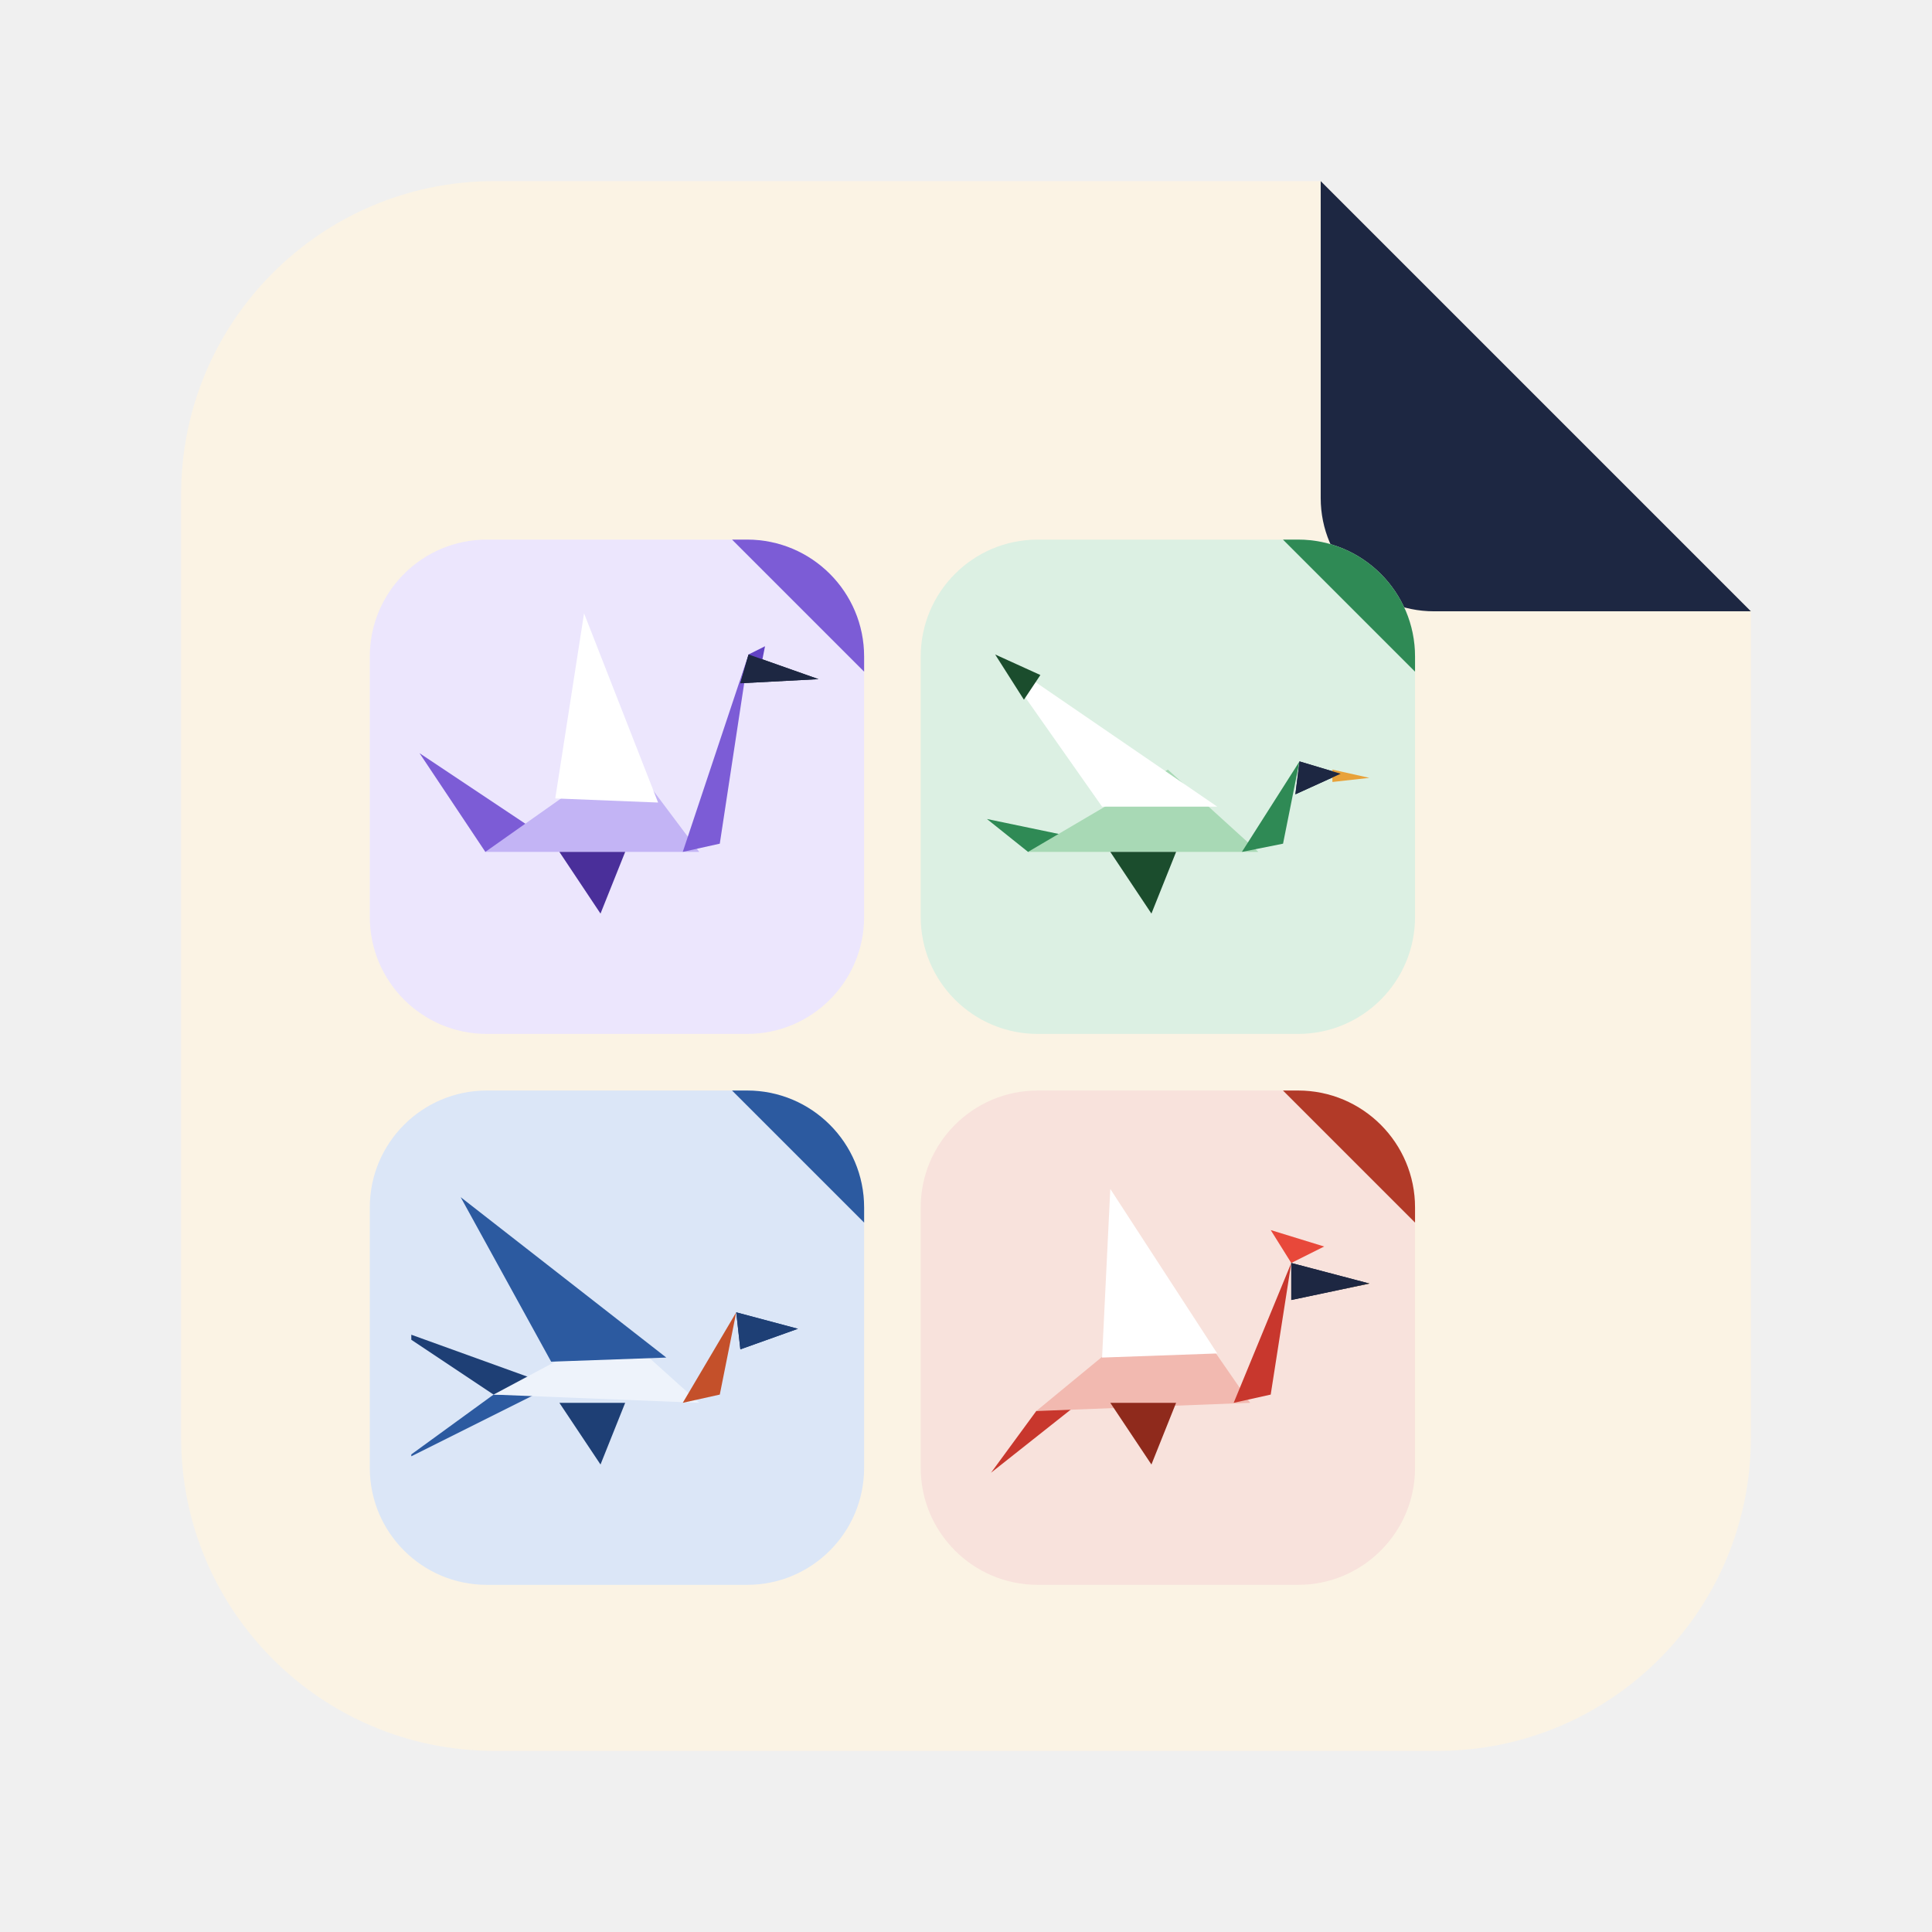
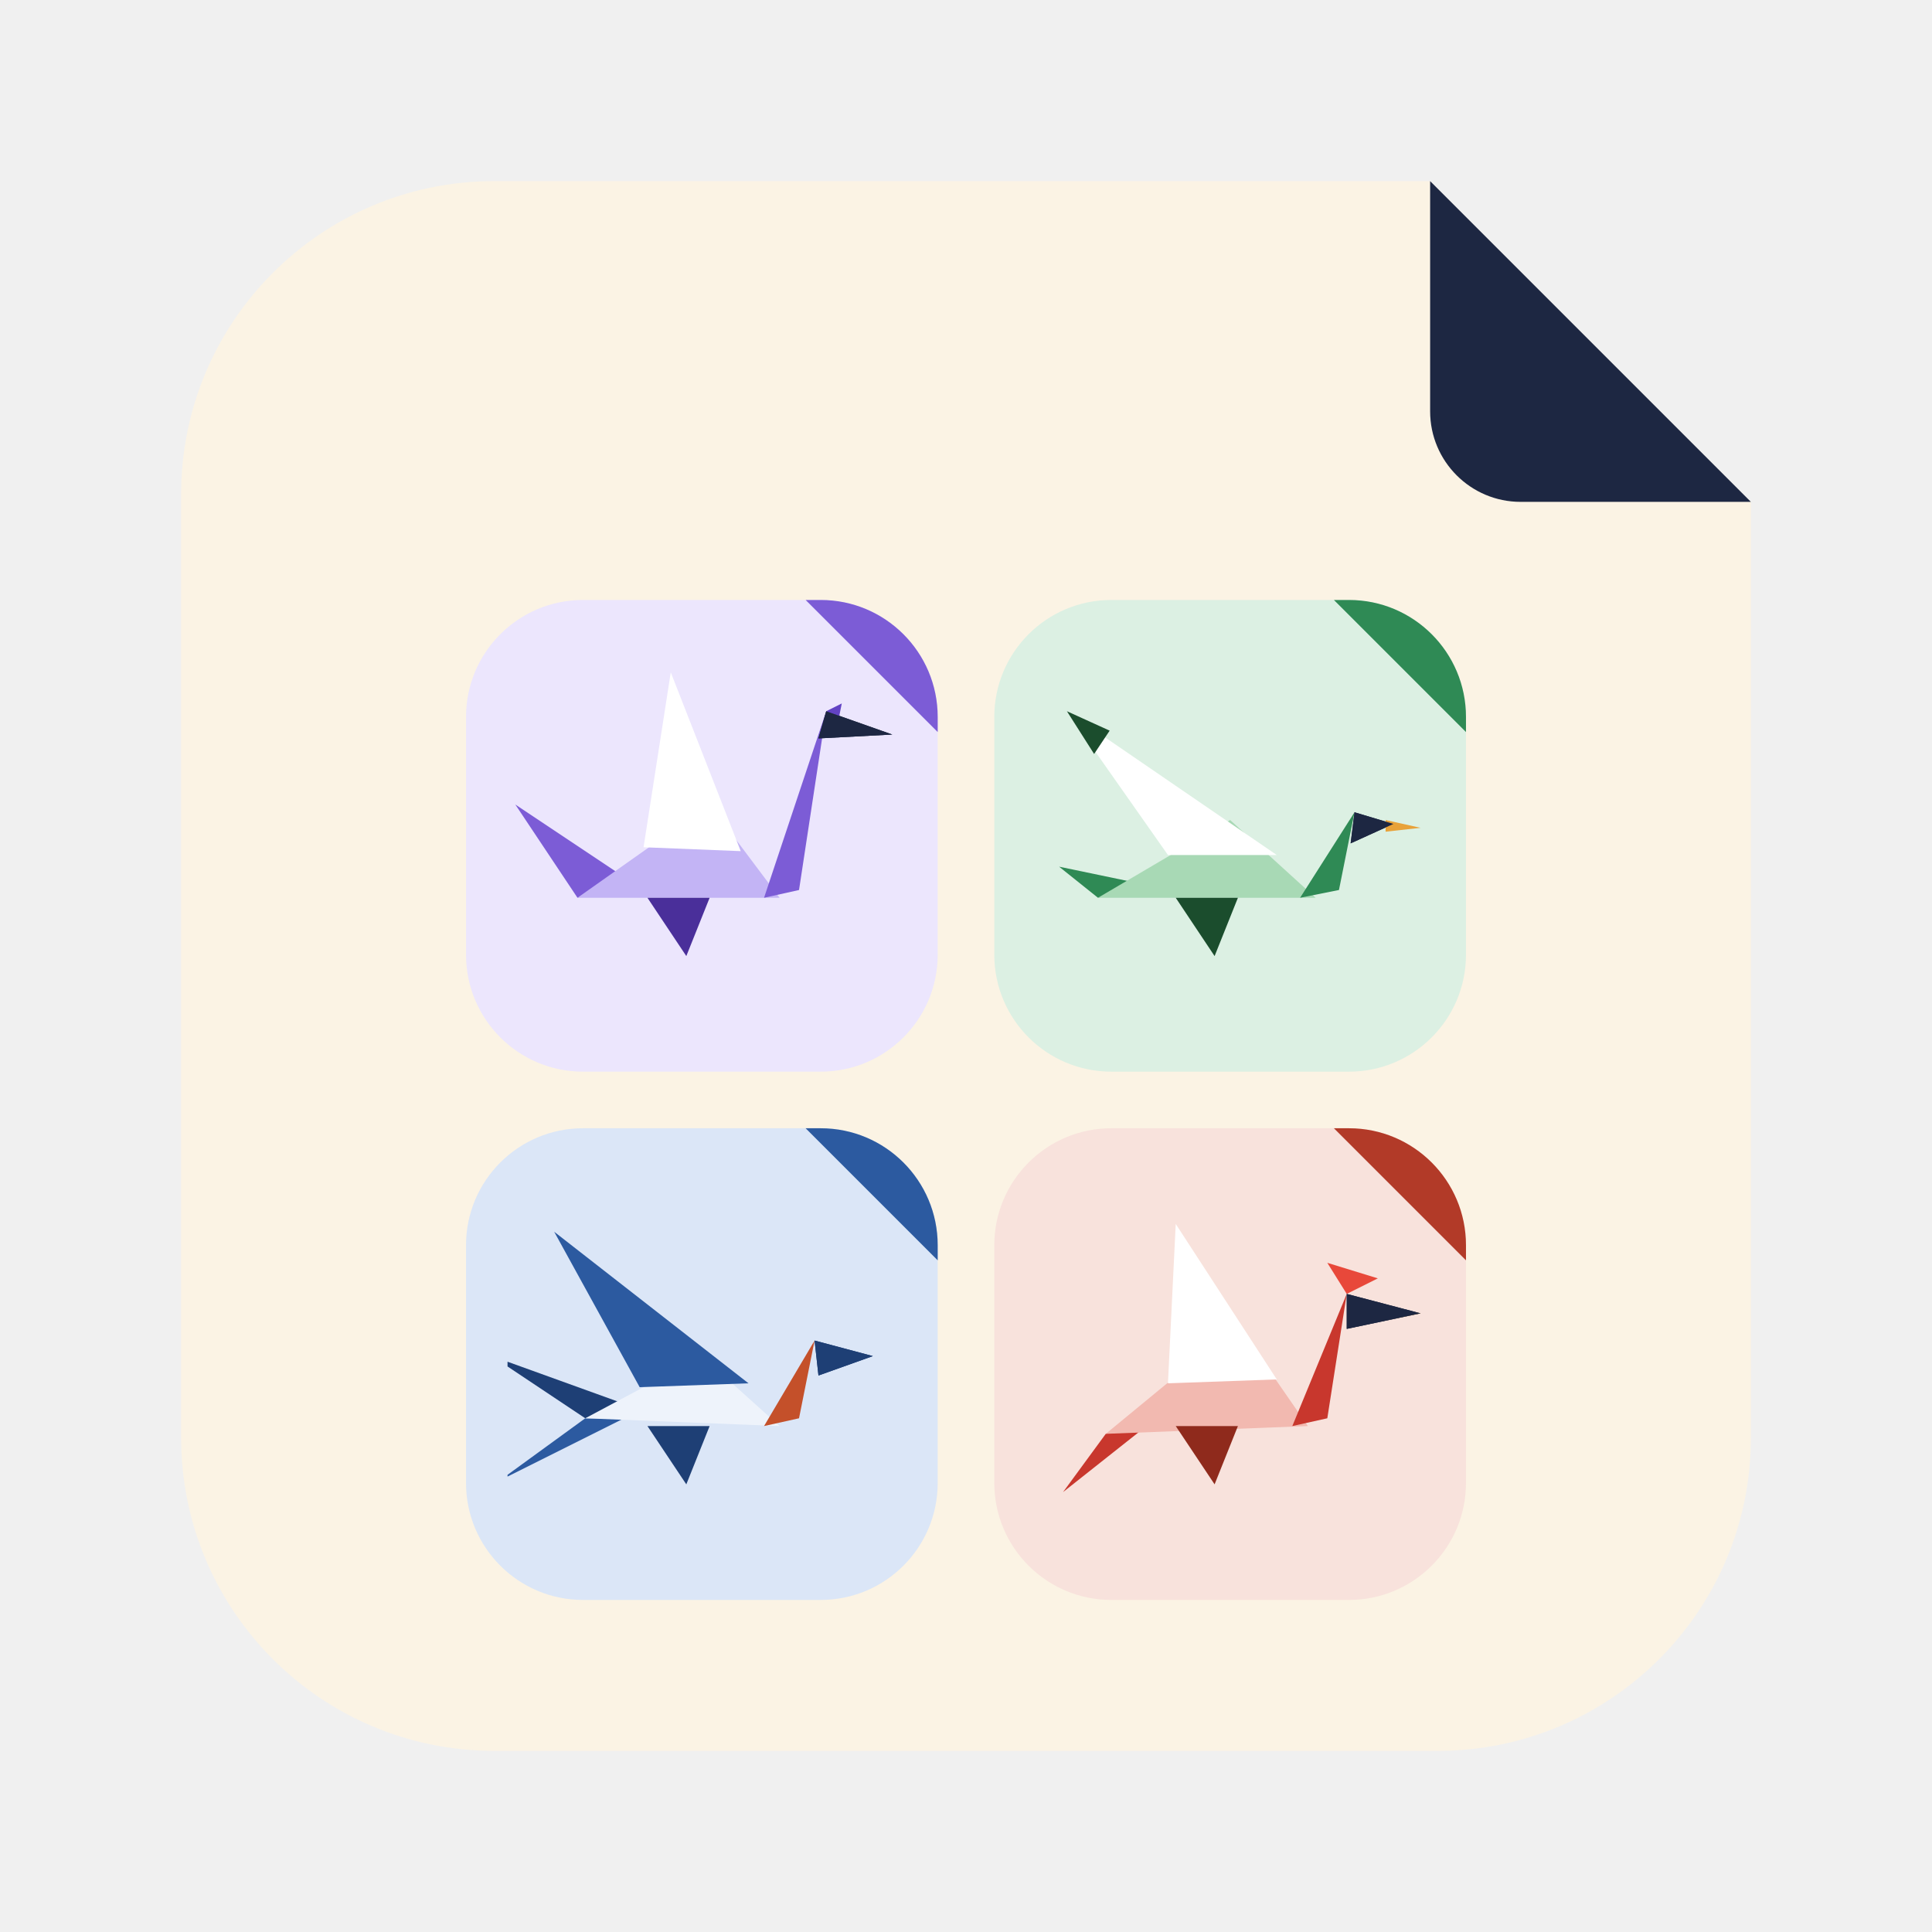
<svg xmlns="http://www.w3.org/2000/svg" viewBox="0 0 1024 1024" width="1024" height="1024">
-   <path d="M262 96 H700 L928 324 V762 A166 166 0 0 1 762 928 H262 A166 166 0 0 1 96 762 V262 A166 166 0 0 1 262 96Z" fill="#fbf3e4" />
-   <path d="M700 96 L928 324 H760 A60 60 0 0 1 700 264Z" fill="#1d2742" />
+   <path d="M262 96 H758 L928 266 V762 A166 166 0 0 1 762 928 H262 A166 166 0 0 1 96 762 V262 A166 166 0 0 1 262 96Z" fill="#fbf3e4" />
+   <path d="M758 96 L928 266 H806 A48 48 0 0 1 758 218Z" fill="#1d2742" />
  <g transform="translate(0 0) scale(1)">
-     <rect x="196" y="286" width="262" height="262" rx="62" fill="#ece6fd" />
-     <path d="M388 286 H396 A62 62 0 0 1 458 348 V356 Z" fill="#7c5cd6" />
-     <svg x="218" y="312" viewBox="0 0 100 100" width="218" height="218">
+     <rect x="247" y="318" width="250" height="250" rx="62" fill="#ece6fd" />
+     <path d="M427 318 H435 A62 62 0 0 1 497 380 V388 Z" fill="#7c5cd6" />
+     <svg x="269" y="344" viewBox="0 0 100 100" width="206" height="206">
      <g>
        <g>
          <g transform="translate(46 78)">
            <g>
              <g transform="translate(-46 -78)">
                <polygon points="18,64 2,40 32,60" fill="#7c5cd6" />
                <polygon points="18,64 70,64 52,40" fill="#c3b4f5" />
                <polygon points="35,51 60,52 42,6" fill="#ffffff" />
                <polygon points="66,64 82,16 75,62" fill="#7c5cd6" />
                <polygon points="82,16 99,22 80,23" fill="#1d2742" />
                <polygon points="82,16 86,14 85,19" fill="#6243c4" />
                <polygon points="82,16 99,22 80,23" fill="#1d2742" />
                <polygon points="36,64 52,64 46,79" fill="#4a2f9a" />
              </g>
            </g>
          </g>
        </g>
      </g>
    </svg>
-     <rect x="488" y="286" width="262" height="262" rx="62" fill="#dcf0e3" />
-     <path d="M680 286 H688 A62 62 0 0 1 750 348 V356 Z" fill="#2f8a55" />
-     <svg x="510" y="312" viewBox="0 0 100 100" width="218" height="218">
+     <rect x="527" y="318" width="250" height="250" rx="62" fill="#dcf0e3" />
+     <path d="M707 318 H715 A62 62 0 0 1 777 380 V388 Z" fill="#2f8a55" />
+     <svg x="549" y="344" viewBox="0 0 100 100" width="206" height="206">
      <g>
        <g>
          <g transform="translate(46 78)">
            <g>
              <g transform="translate(-46 -78)">
                <polygon points="16,64 6,56 30,61" fill="#2f8a55" />
                <polygon points="16,64 72,64 50,44" fill="#a8d9b5" />
                <polygon points="34,53 62,53 8,16" fill="#ffffff" />
                <polygon points="8,16 19,21 15,27" fill="#1b4d2d" />
                <polygon points="68,64 82,42 78,62" fill="#2f8a55" />
                <polygon points="82,42 92,45 81,50" fill="#1d2742" />
                <polygon points="90,44 99,46 90,47" fill="#e8a23a" />
                <polygon points="84,44 86.5,44 85.5,46" fill="#ffffff" />
                <polygon points="82,42 92,45 81,50" fill="#1d2742" />
                <polygon points="36,64 52,64 46,79" fill="#1b4d2d" />
              </g>
            </g>
          </g>
        </g>
      </g>
    </svg>
-     <rect x="196" y="578" width="262" height="262" rx="62" fill="#dbe6f7" />
-     <path d="M388 578 H396 A62 62 0 0 1 458 640 V648 Z" fill="#2c5aa0" />
-     <svg x="218" y="604" viewBox="0 0 100 100" width="218" height="218">
+     <rect x="247" y="598" width="250" height="250" rx="62" fill="#dbe6f7" />
+     <path d="M427 598 H435 A62 62 0 0 1 497 660 V668 Z" fill="#2c5aa0" />
+     <svg x="269" y="624" viewBox="0 0 100 100" width="206" height="206">
      <g>
        <g>
          <g transform="translate(46 78)">
            <g>
              <g transform="translate(-46 -78)">
                <polygon points="20,62 -4,46 32,59" fill="#1e3f75" />
                <polygon points="20,62 -2,78 30,62" fill="#2c5aa0" />
                <polygon points="20,62 70,64 50,46" fill="#eef3fb" />
                <polygon points="34,54 62,53 12,14" fill="#2c5aa0" />
                <polygon points="66,64 79,42 75,62" fill="#c4502a" />
                <polygon points="79,42 94,46 80,51" fill="#1e3f75" />
                <polygon points="83.5,44 86,44 85,46" fill="#ffffff" />
                <polygon points="79,42 94,46 80,51" fill="#1e3f75" />
                <polygon points="36,64 52,64 46,79" fill="#1e3f75" />
              </g>
            </g>
          </g>
        </g>
      </g>
    </svg>
-     <rect x="488" y="578" width="262" height="262" rx="62" fill="#f8e2dc" />
-     <path d="M680 578 H688 A62 62 0 0 1 750 640 V648 Z" fill="#b23a28" />
-     <svg x="510" y="604" viewBox="0 0 100 100" width="218" height="218">
+     <rect x="527" y="598" width="250" height="250" rx="62" fill="#f8e2dc" />
+     <path d="M707 598 H715 A62 62 0 0 1 777 660 V668 Z" fill="#b23a28" />
+     <svg x="549" y="624" viewBox="0 0 100 100" width="206" height="206">
      <g>
        <g>
          <g transform="translate(46 78)">
            <g>
              <g transform="translate(-46 -78)">
                <polygon points="18,66 7,81 31,62" fill="#c8372d" />
                <polygon points="18,66 70,64 52,38" fill="#f2b9b0" />
                <polygon points="34,53 62,52 36,12" fill="#ffffff" />
                <polygon points="66,64 80,30 75,62" fill="#c8372d" />
                <polygon points="80,30 99,35 80,39" fill="#1d2742" />
                <polygon points="80,30 75,22 88,26" fill="#e8483a" />
                <polygon points="89,33 99,35 89,37" fill="#e0a63a" />
                <polygon points="80,30 99,35 80,39" fill="#1d2742" />
                <polygon points="36,64 52,64 46,79" fill="#8f2a1c" />
              </g>
            </g>
          </g>
        </g>
      </g>
    </svg>
  </g>
</svg>
